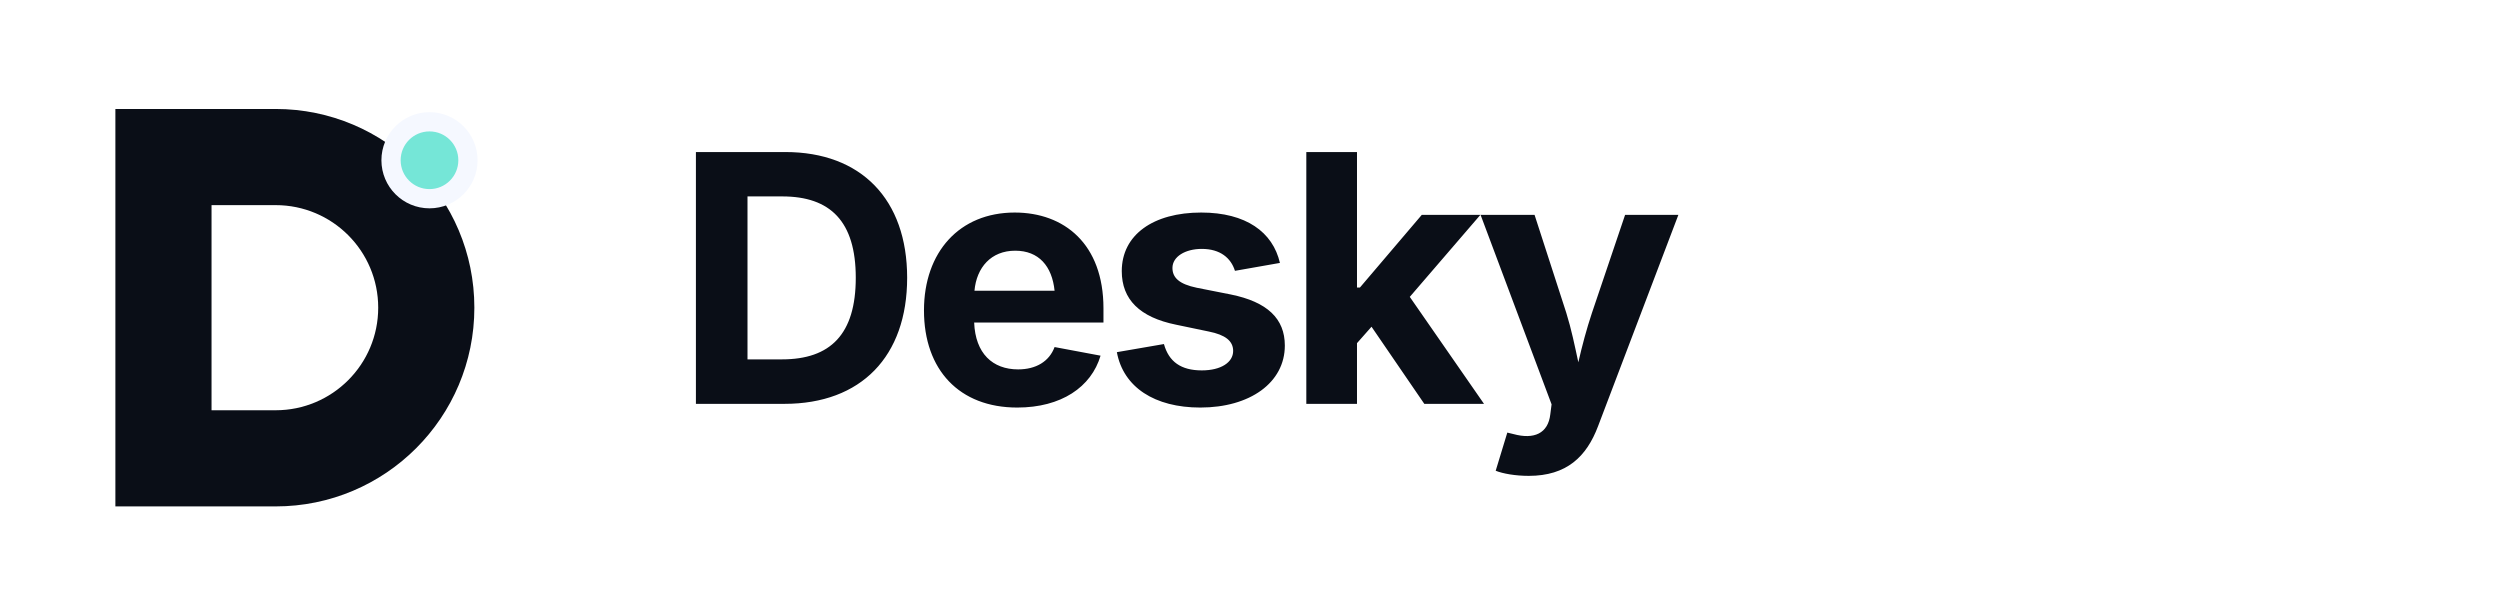
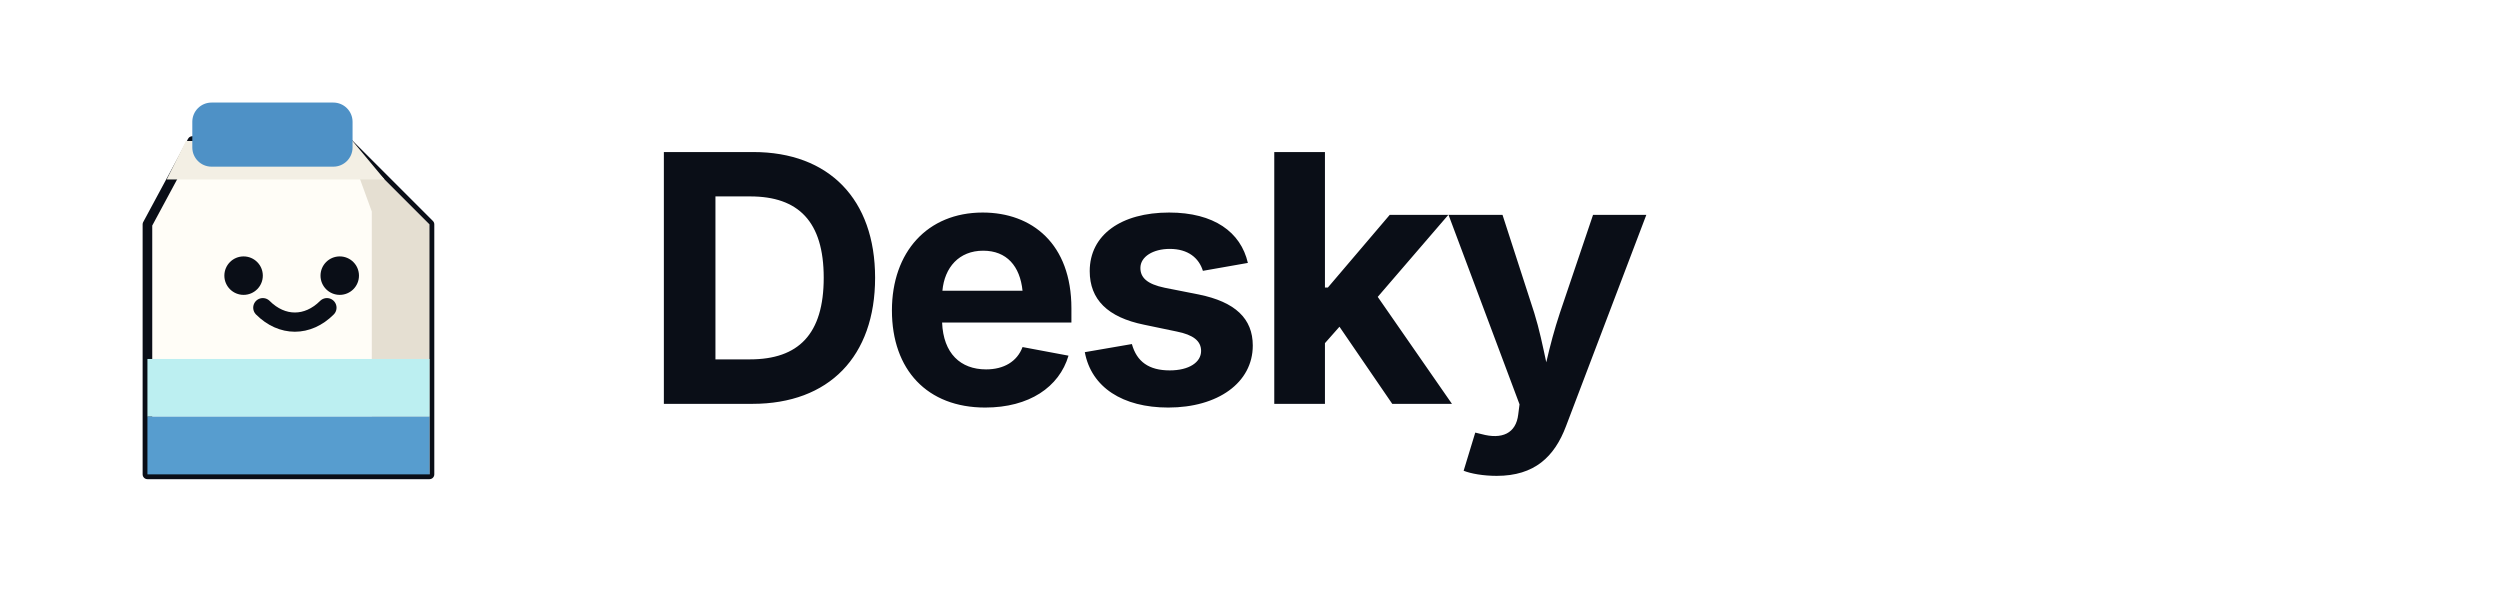
<svg xmlns="http://www.w3.org/2000/svg" viewBox="0 0 390 92" role="img" aria-labelledby="title desc">
-   <g transform="translate(10 10)">
-     <path fill="#0A0E17" fill-rule="evenodd" d="M8 7h25c17.12 0 31 13.88 31 31S50.12 69 33 69H8V7Zm15 15v32h10c8.84 0 16-7.16 16-16s-7.16-16-16-16H23Z" />
-     <circle cx="57" cy="15" r="6" fill="#75E6D7" stroke="#F5F8FF" stroke-width="3" />
+   <g transform="translate(10 8)">
+     <path d="M13 27 20 14h24l13 13v39H13Z" fill="#FFFDF7" stroke="#0A0E17" stroke-width="1.5" stroke-linejoin="round" />
+     <path d="m44 14 13 13v39l-9-6V25Z" fill="#E5DFD2" />
+     <path d="M19 14h26l5 6H16Z" fill="#F3EFE4" />
+     <rect x="20" y="8" width="25" height="10" rx="3" fill="#4E91C6" />
+     <path d="M13 48h44v9H13Z" fill="#BCEFF1" />
+     <path d="M13 57h44v9H13Z" fill="#579DCF" />
+     <circle cx="28" cy="35" r="3" fill="#0A0E17" />
+     <circle cx="43" cy="35" r="3" fill="#0A0E17" />
+     <path d="M31 40c3 3 7 3 10 0" fill="none" stroke="#0A0E17" stroke-width="3" stroke-linecap="round" />
  </g>
-   <text x="105" y="63" fill="#0A0E17" font-family="Space Grotesk, Inter, Segoe UI, sans-serif" font-size="54" font-weight="650" letter-spacing="-2">Desky</text>
+   <text x="100" y="63" fill="#0A0E17" font-family="Space Grotesk, Inter, Segoe UI, sans-serif" font-size="54" font-weight="650" letter-spacing="-2">Desky</text>
</svg>
